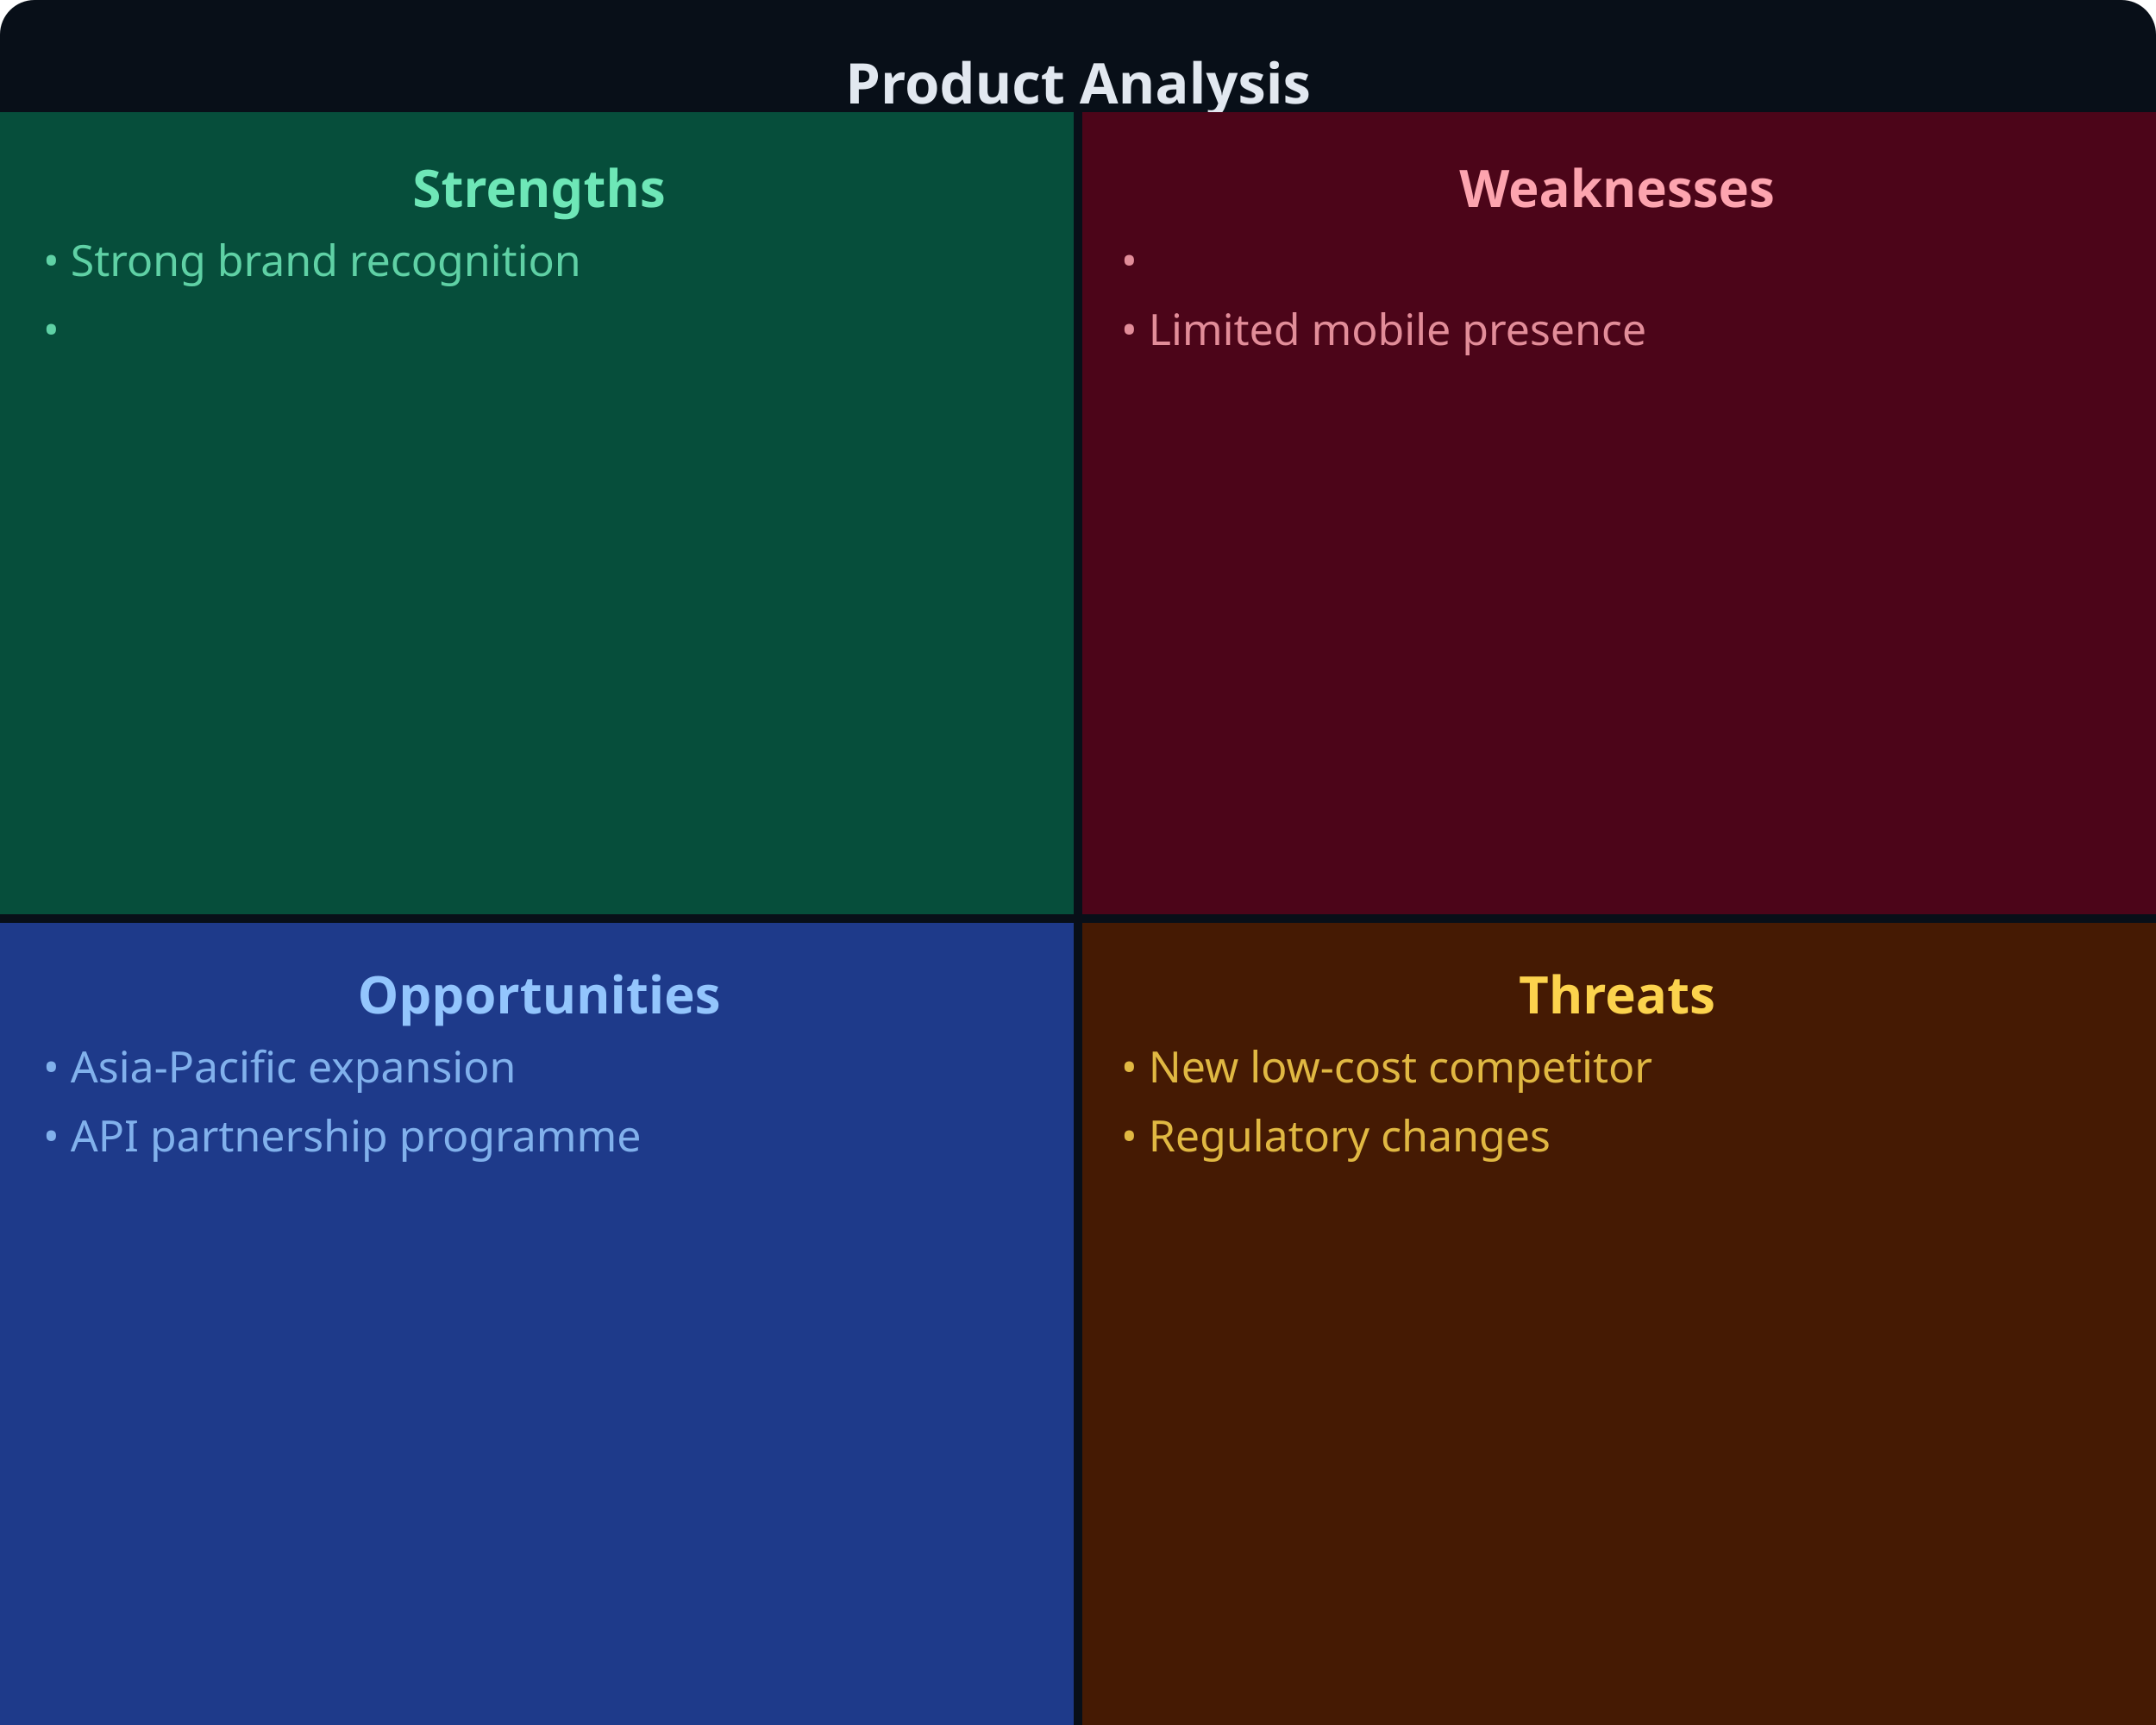
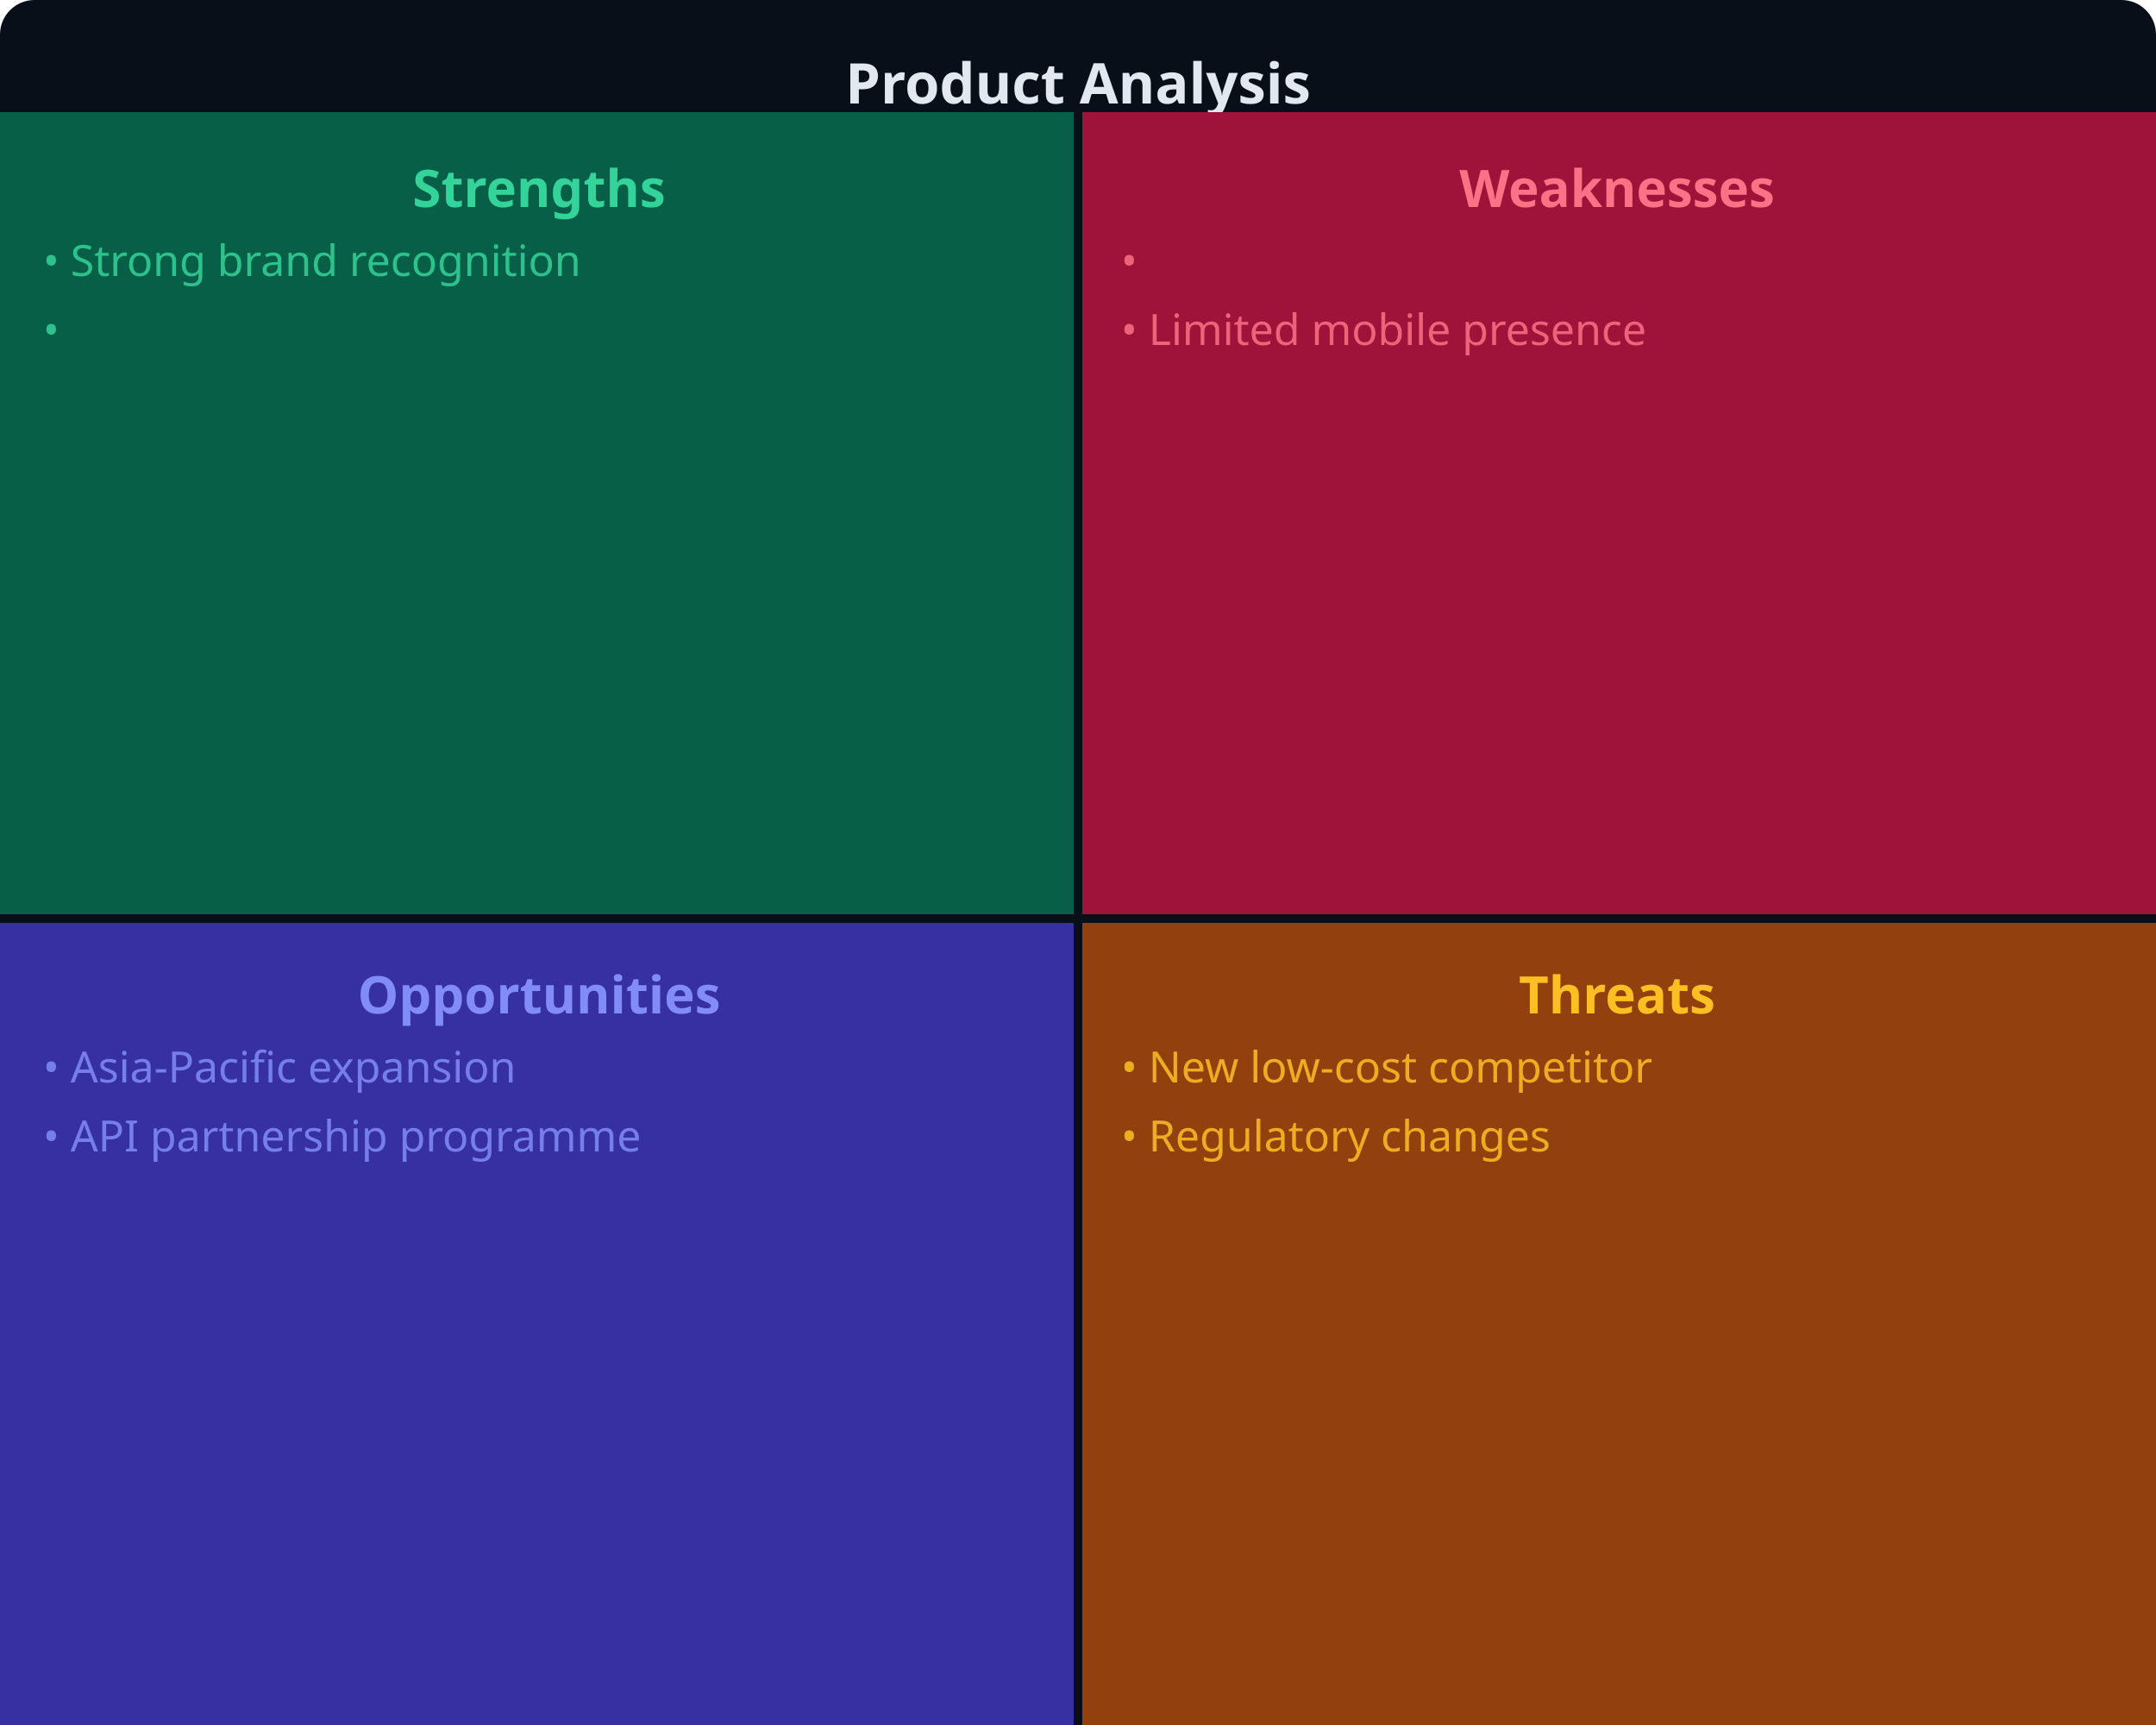
<svg xmlns="http://www.w3.org/2000/svg" viewBox="0 0 500 400" style="width:100%;height:auto">
  <rect width="500" height="400" fill="#080f18" rx="8" />
  <text x="250" y="24" text-anchor="middle" font-size="13" fill="#e2e8f0" font-family="system-ui,sans-serif" font-weight="700">Product Analysis</text>
-   <rect x="0" y="26" width="250" height="187" fill="#064e3b" />
-   <text x="125" y="48" text-anchor="middle" font-size="12" fill="#6ee7b7" font-family="system-ui,sans-serif" font-weight="700">Strengths</text>
-   <text x="10" y="64" font-size="10" fill="#6ee7b7" font-family="system-ui,sans-serif" opacity="0.85">• Strong brand recognition</text>
-   <text x="10" y="80" font-size="10" fill="#6ee7b7" font-family="system-ui,sans-serif" opacity="0.85">• </text>
-   <rect x="250" y="26" width="250" height="187" fill="#4c0519" />
-   <text x="375" y="48" text-anchor="middle" font-size="12" fill="#fda4af" font-family="system-ui,sans-serif" font-weight="700">Weaknesses</text>
-   <text x="260" y="64" font-size="10" fill="#fda4af" font-family="system-ui,sans-serif" opacity="0.85">• </text>
-   <text x="260" y="80" font-size="10" fill="#fda4af" font-family="system-ui,sans-serif" opacity="0.85">• Limited mobile presence</text>
-   <rect x="0" y="213" width="250" height="187" fill="#1e3a8a" />
-   <text x="125" y="235" text-anchor="middle" font-size="12" fill="#93c5fd" font-family="system-ui,sans-serif" font-weight="700">Opportunities</text>
-   <text x="10" y="251" font-size="10" fill="#93c5fd" font-family="system-ui,sans-serif" opacity="0.85">• Asia-Pacific expansion</text>
-   <text x="10" y="267" font-size="10" fill="#93c5fd" font-family="system-ui,sans-serif" opacity="0.85">• API partnership programme</text>
-   <rect x="250" y="213" width="250" height="187" fill="#451a03" />
-   <text x="375" y="235" text-anchor="middle" font-size="12" fill="#fcd34d" font-family="system-ui,sans-serif" font-weight="700">Threats</text>
-   <text x="260" y="251" font-size="10" fill="#fcd34d" font-family="system-ui,sans-serif" opacity="0.85">• New low-cost competitor</text>
-   <text x="260" y="267" font-size="10" fill="#fcd34d" font-family="system-ui,sans-serif" opacity="0.85">• Regulatory changes</text>
+   <rect x="0" y="26" width="250" height="187" fill="#065f46" />
+   <text x="125" y="48" text-anchor="middle" font-size="12" fill="#34d399" font-family="system-ui,sans-serif" font-weight="700">Strengths</text>
+   <text x="10" y="64" font-size="10" fill="#34d399" font-family="system-ui,sans-serif" opacity="0.85">• Strong brand recognition</text>
+   <text x="10" y="80" font-size="10" fill="#34d399" font-family="system-ui,sans-serif" opacity="0.85">• </text>
+   <rect x="250" y="26" width="250" height="187" fill="#9f1239" />
+   <text x="375" y="48" text-anchor="middle" font-size="12" fill="#fb7185" font-family="system-ui,sans-serif" font-weight="700">Weaknesses</text>
+   <text x="260" y="64" font-size="10" fill="#fb7185" font-family="system-ui,sans-serif" opacity="0.85">• </text>
+   <text x="260" y="80" font-size="10" fill="#fb7185" font-family="system-ui,sans-serif" opacity="0.85">• Limited mobile presence</text>
+   <rect x="0" y="213" width="250" height="187" fill="#3730a3" />
+   <text x="125" y="235" text-anchor="middle" font-size="12" fill="#818cf8" font-family="system-ui,sans-serif" font-weight="700">Opportunities</text>
+   <text x="10" y="251" font-size="10" fill="#818cf8" font-family="system-ui,sans-serif" opacity="0.85">• Asia-Pacific expansion</text>
+   <text x="10" y="267" font-size="10" fill="#818cf8" font-family="system-ui,sans-serif" opacity="0.85">• API partnership programme</text>
+   <rect x="250" y="213" width="250" height="187" fill="#92400e" />
+   <text x="375" y="235" text-anchor="middle" font-size="12" fill="#fbbf24" font-family="system-ui,sans-serif" font-weight="700">Threats</text>
+   <text x="260" y="251" font-size="10" fill="#fbbf24" font-family="system-ui,sans-serif" opacity="0.85">• New low-cost competitor</text>
+   <text x="260" y="267" font-size="10" fill="#fbbf24" font-family="system-ui,sans-serif" opacity="0.85">• Regulatory changes</text>
  <line x1="250" y1="26" x2="250" y2="400" stroke="#080f18" stroke-width="2" />
  <line x1="0" y1="213" x2="500" y2="213" stroke="#080f18" stroke-width="2" />
</svg>
